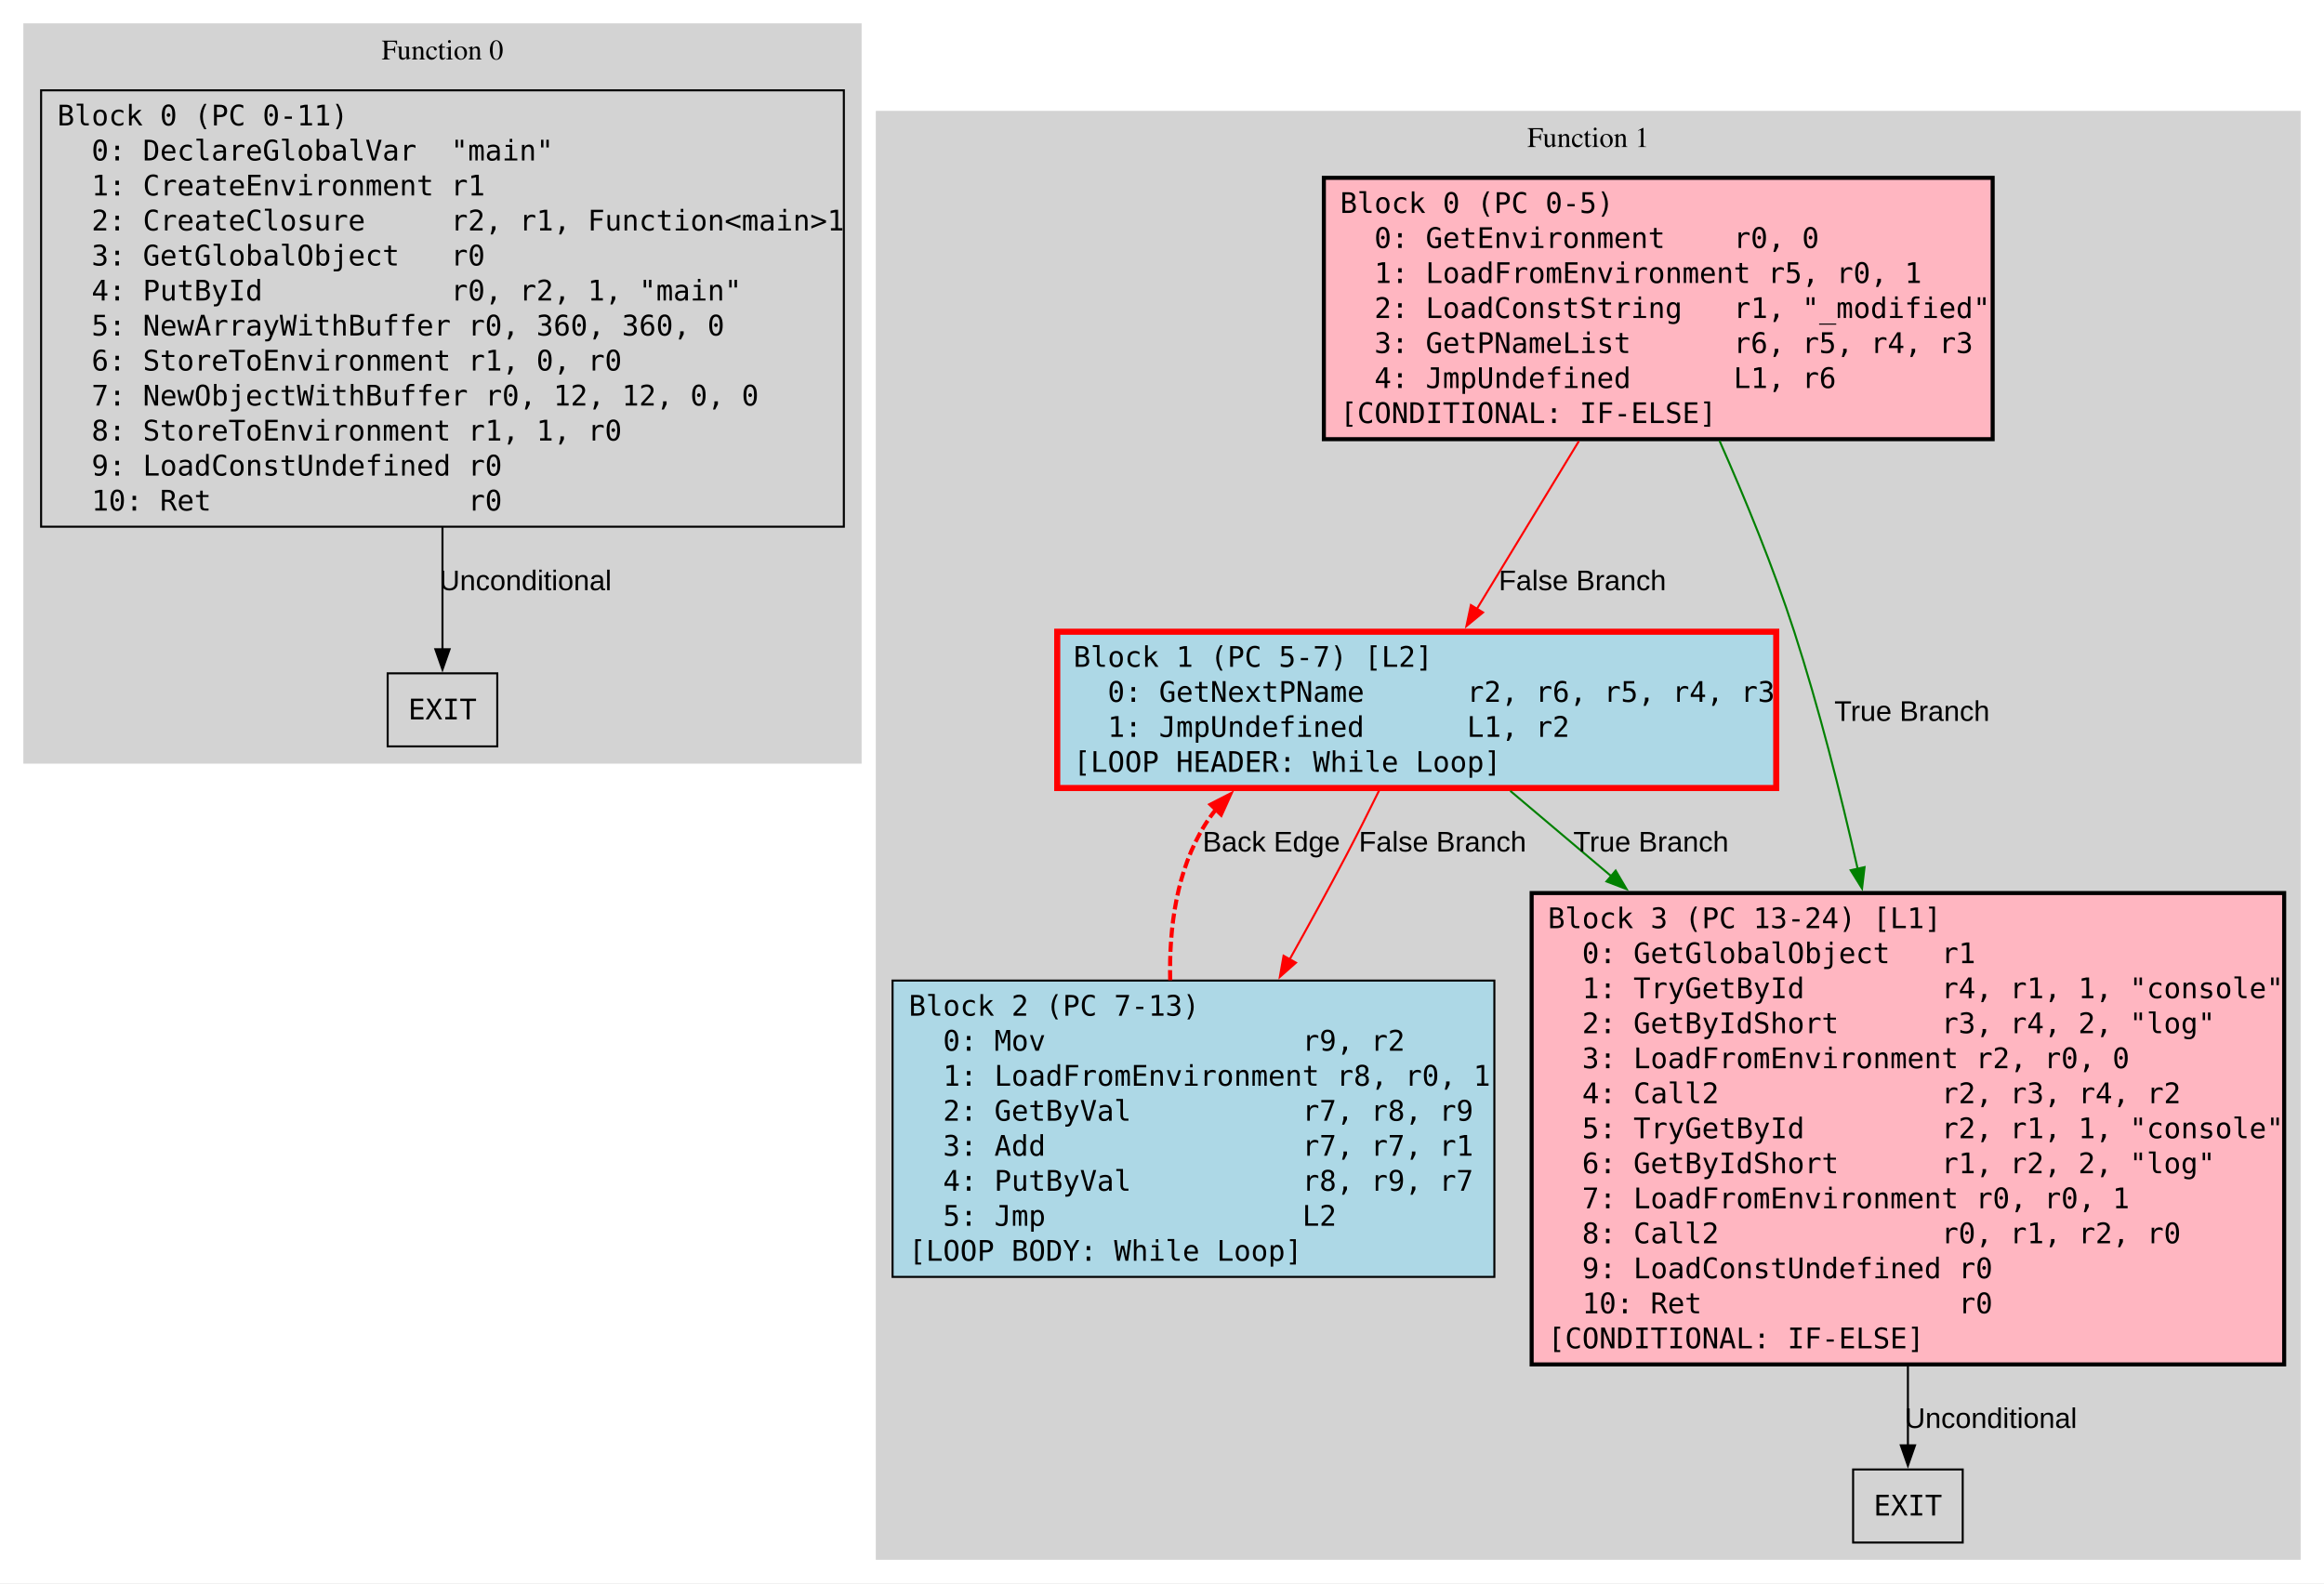
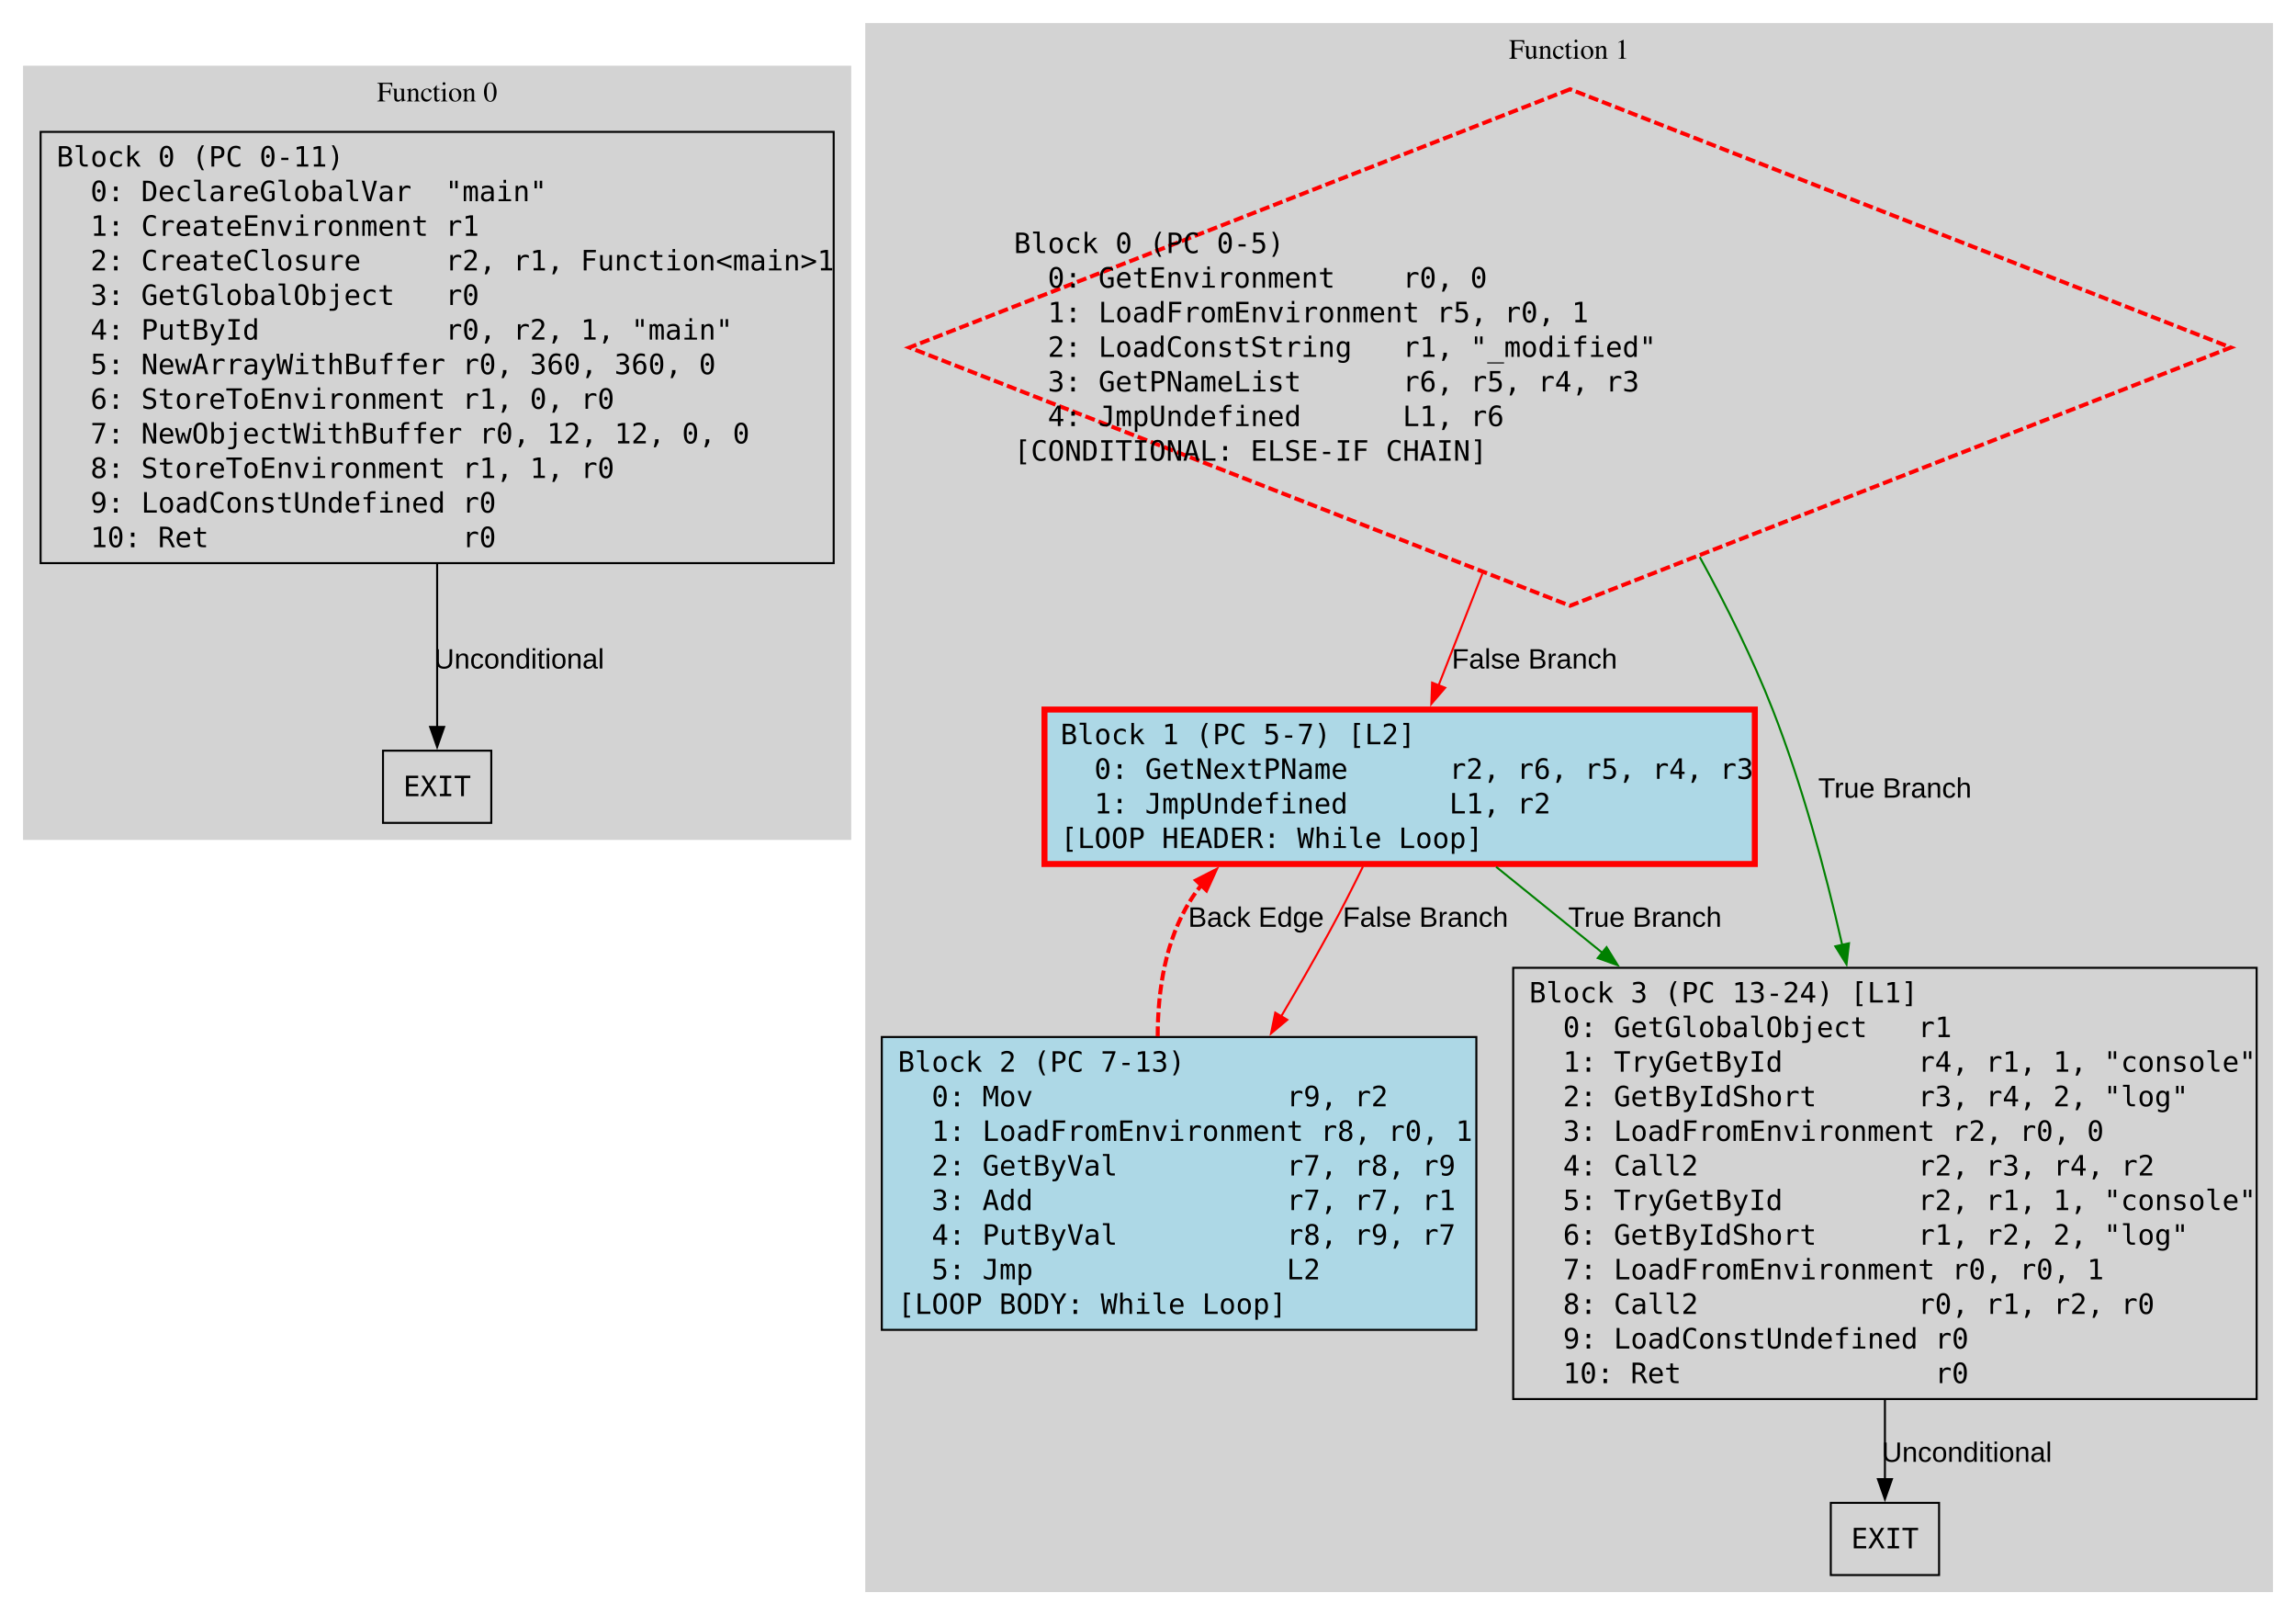
- <svg xmlns="http://www.w3.org/2000/svg" width="1145pt" height="780pt" viewBox="0.00 0.00 1145.00 780.00">
-   <g id="graph0" class="graph" transform="scale(1 1) rotate(0) translate(4 776)">
-     <polygon fill="white" stroke="none" points="-4,4 -4,-776 1141,-776 1141,4 -4,4" />
+ <svg xmlns="http://www.w3.org/2000/svg" width="1145pt" height="805pt" viewBox="0.00 0.00 1145.00 805.00">
+   <g id="graph0" class="graph" transform="scale(1 1) rotate(0) translate(4 801.25)">
+     <polygon fill="white" stroke="none" points="-4,4 -4,-801.25 1141,-801.25 1141,4 -4,4" />
    <g id="clust1" class="cluster">
-       <polygon fill="lightgrey" stroke="lightgrey" points="8,-400.25 8,-764 420,-764 420,-400.25 8,-400.25" />
-       <text xml:space="preserve" text-anchor="middle" x="214" y="-746.7" font-family="Times,serif" font-size="14.00">Function 0</text>
+       <polygon fill="lightgrey" stroke="lightgrey" points="8,-383 8,-768 420,-768 420,-383 8,-383" />
+       <text xml:space="preserve" text-anchor="middle" x="214" y="-750.7" font-family="Times,serif" font-size="14.00">Function 0</text>
    </g>
    <g id="clust2" class="cluster">
-       <polygon fill="lightgrey" stroke="lightgrey" points="428,-8 428,-720.88 1129,-720.88 1129,-8 428,-8" />
-       <text xml:space="preserve" text-anchor="middle" x="778.5" y="-703.58" font-family="Times,serif" font-size="14.00">Function 1</text>
+       <polygon fill="lightgrey" stroke="lightgrey" points="428,-8 428,-789.25 1129,-789.25 1129,-8 428,-8" />
+       <text xml:space="preserve" text-anchor="middle" x="778.5" y="-771.95" font-family="Times,serif" font-size="14.00">Function 1</text>
    </g>
    <g id="node1" class="node">
-       <polygon fill="none" stroke="black" points="411.75,-731.5 16.25,-731.5 16.25,-516.5 411.75,-516.5 411.75,-731.5" />
-       <text xml:space="preserve" text-anchor="start" x="24.25" y="-714.2" font-family="monospace" font-size="14.00">Block 0 (PC 0-11)</text>
-       <text xml:space="preserve" text-anchor="start" x="24.25" y="-696.95" font-family="monospace" font-size="14.00">  0: DeclareGlobalVar  "main"</text>
-       <text xml:space="preserve" text-anchor="start" x="24.25" y="-679.7" font-family="monospace" font-size="14.00">  1: CreateEnvironment r1</text>
-       <text xml:space="preserve" text-anchor="start" x="24.25" y="-662.45" font-family="monospace" font-size="14.00">  2: CreateClosure     r2, r1, Function&lt;main&gt;1</text>
-       <text xml:space="preserve" text-anchor="start" x="24.25" y="-645.2" font-family="monospace" font-size="14.00">  3: GetGlobalObject   r0</text>
-       <text xml:space="preserve" text-anchor="start" x="24.25" y="-627.95" font-family="monospace" font-size="14.00">  4: PutById           r0, r2, 1, "main"</text>
-       <text xml:space="preserve" text-anchor="start" x="24.25" y="-610.7" font-family="monospace" font-size="14.00">  5: NewArrayWithBuffer r0, 360, 360, 0</text>
-       <text xml:space="preserve" text-anchor="start" x="24.25" y="-593.45" font-family="monospace" font-size="14.00">  6: StoreToEnvironment r1, 0, r0</text>
-       <text xml:space="preserve" text-anchor="start" x="24.25" y="-576.2" font-family="monospace" font-size="14.00">  7: NewObjectWithBuffer r0, 12, 12, 0, 0</text>
-       <text xml:space="preserve" text-anchor="start" x="24.25" y="-558.95" font-family="monospace" font-size="14.00">  8: StoreToEnvironment r1, 1, r0</text>
-       <text xml:space="preserve" text-anchor="start" x="24.25" y="-541.7" font-family="monospace" font-size="14.00">  9: LoadConstUndefined r0</text>
-       <text xml:space="preserve" text-anchor="start" x="24.25" y="-524.45" font-family="monospace" font-size="14.00">  10: Ret               r0</text>
+       <polygon fill="none" stroke="black" points="411.75,-735.5 16.25,-735.5 16.25,-520.5 411.75,-520.5 411.75,-735.5" />
+       <text xml:space="preserve" text-anchor="start" x="24.25" y="-718.2" font-family="monospace" font-size="14.00">Block 0 (PC 0-11)</text>
+       <text xml:space="preserve" text-anchor="start" x="24.25" y="-700.95" font-family="monospace" font-size="14.00">  0: DeclareGlobalVar  "main"</text>
+       <text xml:space="preserve" text-anchor="start" x="24.25" y="-683.7" font-family="monospace" font-size="14.00">  1: CreateEnvironment r1</text>
+       <text xml:space="preserve" text-anchor="start" x="24.25" y="-666.45" font-family="monospace" font-size="14.00">  2: CreateClosure     r2, r1, Function&lt;main&gt;1</text>
+       <text xml:space="preserve" text-anchor="start" x="24.25" y="-649.2" font-family="monospace" font-size="14.00">  3: GetGlobalObject   r0</text>
+       <text xml:space="preserve" text-anchor="start" x="24.25" y="-631.95" font-family="monospace" font-size="14.00">  4: PutById           r0, r2, 1, "main"</text>
+       <text xml:space="preserve" text-anchor="start" x="24.25" y="-614.7" font-family="monospace" font-size="14.00">  5: NewArrayWithBuffer r0, 360, 360, 0</text>
+       <text xml:space="preserve" text-anchor="start" x="24.25" y="-597.45" font-family="monospace" font-size="14.00">  6: StoreToEnvironment r1, 0, r0</text>
+       <text xml:space="preserve" text-anchor="start" x="24.25" y="-580.2" font-family="monospace" font-size="14.00">  7: NewObjectWithBuffer r0, 12, 12, 0, 0</text>
+       <text xml:space="preserve" text-anchor="start" x="24.25" y="-562.95" font-family="monospace" font-size="14.00">  8: StoreToEnvironment r1, 1, r0</text>
+       <text xml:space="preserve" text-anchor="start" x="24.25" y="-545.7" font-family="monospace" font-size="14.00">  9: LoadConstUndefined r0</text>
+       <text xml:space="preserve" text-anchor="start" x="24.25" y="-528.45" font-family="monospace" font-size="14.00">  10: Ret               r0</text>
    </g>
    <g id="node2" class="node">
-       <polygon fill="lightgray" stroke="black" points="241,-444.25 187,-444.25 187,-408.25 241,-408.25 241,-444.25" />
-       <text xml:space="preserve" text-anchor="middle" x="214" y="-421.57" font-family="monospace" font-size="14.00">EXIT</text>
+       <polygon fill="lightgray" stroke="black" points="241,-427 187,-427 187,-391 241,-391 241,-427" />
+       <text xml:space="preserve" text-anchor="middle" x="214" y="-404.32" font-family="monospace" font-size="14.00">EXIT</text>
    </g>
    <g id="edge1" class="edge">
-       <path fill="none" stroke="black" d="M214,-516.25C214,-494 214,-472.38 214,-456.01" />
-       <polygon fill="black" stroke="black" points="217.5,-456.12 214,-446.12 210.5,-456.12 217.5,-456.12" />
-       <text xml:space="preserve" text-anchor="middle" x="254.88" y="-485.2" font-family="Arial" font-size="14.00">Unconditional</text>
+       <path fill="none" stroke="black" d="M214,-520.09C214,-490.04 214,-459.83 214,-438.68" />
+       <polygon fill="black" stroke="black" points="217.5,-438.85 214,-428.85 210.5,-438.85 217.5,-438.85" />
+       <text xml:space="preserve" text-anchor="middle" x="254.88" y="-467.95" font-family="Arial" font-size="14.00">Unconditional</text>
    </g>
    <g id="node3" class="node">
-       <polygon fill="lightpink" stroke="black" stroke-width="2" points="977.75,-688.38 648.25,-688.38 648.25,-559.62 977.75,-559.62 977.75,-688.38" />
-       <text xml:space="preserve" text-anchor="start" x="656.25" y="-671.08" font-family="monospace" font-size="14.00">Block 0 (PC 0-5)</text>
-       <text xml:space="preserve" text-anchor="start" x="656.25" y="-653.83" font-family="monospace" font-size="14.00">  0: GetEnvironment    r0, 0</text>
-       <text xml:space="preserve" text-anchor="start" x="656.25" y="-636.58" font-family="monospace" font-size="14.00">  1: LoadFromEnvironment r5, r0, 1</text>
-       <text xml:space="preserve" text-anchor="start" x="656.25" y="-619.33" font-family="monospace" font-size="14.00">  2: LoadConstString   r1, "_modified"</text>
-       <text xml:space="preserve" text-anchor="start" x="656.25" y="-602.08" font-family="monospace" font-size="14.00">  3: GetPNameList      r6, r5, r4, r3</text>
-       <text xml:space="preserve" text-anchor="start" x="656.25" y="-584.83" font-family="monospace" font-size="14.00">  4: JmpUndefined      L1, r6</text>
-       <text xml:space="preserve" text-anchor="start" x="656.25" y="-567.58" font-family="monospace" font-size="14.00">[CONDITIONAL: IF-ELSE]</text>
+       <polygon fill="none" stroke="red" stroke-width="2" stroke-dasharray="5,2" points="779,-756.75 449.5,-628 779,-499.25 1108.5,-628 779,-756.75" />
+       <text xml:space="preserve" text-anchor="start" x="501.64" y="-675.08" font-family="monospace" font-size="14.00">Block 0 (PC 0-5)</text>
+       <text xml:space="preserve" text-anchor="start" x="501.64" y="-657.83" font-family="monospace" font-size="14.00">  0: GetEnvironment    r0, 0</text>
+       <text xml:space="preserve" text-anchor="start" x="501.64" y="-640.58" font-family="monospace" font-size="14.00">  1: LoadFromEnvironment r5, r0, 1</text>
+       <text xml:space="preserve" text-anchor="start" x="501.64" y="-623.33" font-family="monospace" font-size="14.00">  2: LoadConstString   r1, "_modified"</text>
+       <text xml:space="preserve" text-anchor="start" x="501.64" y="-606.08" font-family="monospace" font-size="14.00">  3: GetPNameList      r6, r5, r4, r3</text>
+       <text xml:space="preserve" text-anchor="start" x="501.64" y="-588.83" font-family="monospace" font-size="14.00">  4: JmpUndefined      L1, r6</text>
+       <text xml:space="preserve" text-anchor="start" x="501.64" y="-571.58" font-family="monospace" font-size="14.00">[CONDITIONAL: ELSE-IF CHAIN]</text>
    </g>
    <g id="node4" class="node">
-       <polygon fill="lightblue" stroke="red" stroke-width="3" points="871.12,-464.75 516.88,-464.75 516.88,-387.75 871.12,-387.75 871.12,-464.75" />
-       <text xml:space="preserve" text-anchor="start" x="524.88" y="-447.45" font-family="monospace" font-size="14.00">Block 1 (PC 5-7) [L2]</text>
-       <text xml:space="preserve" text-anchor="start" x="524.88" y="-430.2" font-family="monospace" font-size="14.00">  0: GetNextPName      r2, r6, r5, r4, r3</text>
-       <text xml:space="preserve" text-anchor="start" x="524.88" y="-412.95" font-family="monospace" font-size="14.00">  1: JmpUndefined      L1, r2</text>
-       <text xml:space="preserve" text-anchor="start" x="524.88" y="-395.7" font-family="monospace" font-size="14.00">[LOOP HEADER: While Loop]</text>
+       <polygon fill="lightblue" stroke="red" stroke-width="3" points="871.12,-447.5 516.88,-447.5 516.88,-370.5 871.12,-370.5 871.12,-447.5" />
+       <text xml:space="preserve" text-anchor="start" x="524.88" y="-430.2" font-family="monospace" font-size="14.00">Block 1 (PC 5-7) [L2]</text>
+       <text xml:space="preserve" text-anchor="start" x="524.88" y="-412.95" font-family="monospace" font-size="14.00">  0: GetNextPName      r2, r6, r5, r4, r3</text>
+       <text xml:space="preserve" text-anchor="start" x="524.88" y="-395.7" font-family="monospace" font-size="14.00">  1: JmpUndefined      L1, r2</text>
+       <text xml:space="preserve" text-anchor="start" x="524.88" y="-378.45" font-family="monospace" font-size="14.00">[LOOP HEADER: While Loop]</text>
    </g>
    <g id="edge3" class="edge">
-       <path fill="none" stroke="red" d="M773.87,-558.63C757.48,-531.68 738.75,-500.87 723.55,-475.86" />
-       <polygon fill="red" stroke="red" points="726.67,-474.25 718.48,-467.53 720.69,-477.89 726.67,-474.25" />
-       <text xml:space="preserve" text-anchor="middle" x="775.64" y="-485.2" font-family="Arial" font-size="14.00">False Branch</text>
+       <path fill="none" stroke="red" d="M735.26,-515.32C727.58,-495.73 719.96,-476.27 713.4,-459.52" />
+       <polygon fill="red" stroke="red" points="716.7,-458.36 709.8,-450.33 710.18,-460.92 716.7,-458.36" />
+       <text xml:space="preserve" text-anchor="middle" x="761.24" y="-467.95" font-family="Arial" font-size="14.00">False Branch</text>
    </g>
    <g id="node6" class="node">
-       <polygon fill="lightpink" stroke="black" stroke-width="2" points="1121.38,-336 750.62,-336 750.62,-103.75 1121.38,-103.75 1121.38,-336" />
-       <text xml:space="preserve" text-anchor="start" x="758.62" y="-318.7" font-family="monospace" font-size="14.00">Block 3 (PC 13-24) [L1]</text>
-       <text xml:space="preserve" text-anchor="start" x="758.62" y="-301.45" font-family="monospace" font-size="14.00">  0: GetGlobalObject   r1</text>
-       <text xml:space="preserve" text-anchor="start" x="758.62" y="-284.2" font-family="monospace" font-size="14.00">  1: TryGetById        r4, r1, 1, "console"</text>
-       <text xml:space="preserve" text-anchor="start" x="758.62" y="-266.95" font-family="monospace" font-size="14.00">  2: GetByIdShort      r3, r4, 2, "log"</text>
-       <text xml:space="preserve" text-anchor="start" x="758.62" y="-249.7" font-family="monospace" font-size="14.00">  3: LoadFromEnvironment r2, r0, 0</text>
-       <text xml:space="preserve" text-anchor="start" x="758.62" y="-232.45" font-family="monospace" font-size="14.00">  4: Call2             r2, r3, r4, r2</text>
-       <text xml:space="preserve" text-anchor="start" x="758.62" y="-215.2" font-family="monospace" font-size="14.00">  5: TryGetById        r2, r1, 1, "console"</text>
-       <text xml:space="preserve" text-anchor="start" x="758.62" y="-197.95" font-family="monospace" font-size="14.00">  6: GetByIdShort      r1, r2, 2, "log"</text>
-       <text xml:space="preserve" text-anchor="start" x="758.62" y="-180.7" font-family="monospace" font-size="14.00">  7: LoadFromEnvironment r0, r0, 1</text>
-       <text xml:space="preserve" text-anchor="start" x="758.62" y="-163.45" font-family="monospace" font-size="14.00">  8: Call2             r0, r1, r2, r0</text>
-       <text xml:space="preserve" text-anchor="start" x="758.62" y="-146.2" font-family="monospace" font-size="14.00">  9: LoadConstUndefined r0</text>
-       <text xml:space="preserve" text-anchor="start" x="758.62" y="-128.95" font-family="monospace" font-size="14.00">  10: Ret               r0</text>
-       <text xml:space="preserve" text-anchor="start" x="758.62" y="-111.7" font-family="monospace" font-size="14.00">[CONDITIONAL: IF-ELSE]</text>
+       <polygon fill="none" stroke="black" points="1121.38,-318.75 750.62,-318.75 750.62,-103.75 1121.38,-103.75 1121.38,-318.75" />
+       <text xml:space="preserve" text-anchor="start" x="758.62" y="-301.45" font-family="monospace" font-size="14.00">Block 3 (PC 13-24) [L1]</text>
+       <text xml:space="preserve" text-anchor="start" x="758.62" y="-284.2" font-family="monospace" font-size="14.00">  0: GetGlobalObject   r1</text>
+       <text xml:space="preserve" text-anchor="start" x="758.62" y="-266.95" font-family="monospace" font-size="14.00">  1: TryGetById        r4, r1, 1, "console"</text>
+       <text xml:space="preserve" text-anchor="start" x="758.62" y="-249.7" font-family="monospace" font-size="14.00">  2: GetByIdShort      r3, r4, 2, "log"</text>
+       <text xml:space="preserve" text-anchor="start" x="758.62" y="-232.45" font-family="monospace" font-size="14.00">  3: LoadFromEnvironment r2, r0, 0</text>
+       <text xml:space="preserve" text-anchor="start" x="758.62" y="-215.2" font-family="monospace" font-size="14.00">  4: Call2             r2, r3, r4, r2</text>
+       <text xml:space="preserve" text-anchor="start" x="758.62" y="-197.95" font-family="monospace" font-size="14.00">  5: TryGetById        r2, r1, 1, "console"</text>
+       <text xml:space="preserve" text-anchor="start" x="758.62" y="-180.7" font-family="monospace" font-size="14.00">  6: GetByIdShort      r1, r2, 2, "log"</text>
+       <text xml:space="preserve" text-anchor="start" x="758.62" y="-163.45" font-family="monospace" font-size="14.00">  7: LoadFromEnvironment r0, r0, 1</text>
+       <text xml:space="preserve" text-anchor="start" x="758.62" y="-146.2" font-family="monospace" font-size="14.00">  8: Call2             r0, r1, r2, r0</text>
+       <text xml:space="preserve" text-anchor="start" x="758.62" y="-128.95" font-family="monospace" font-size="14.00">  9: LoadConstUndefined r0</text>
+       <text xml:space="preserve" text-anchor="start" x="758.62" y="-111.7" font-family="monospace" font-size="14.00">  10: Ret               r0</text>
    </g>
    <g id="edge2" class="edge">
-       <path fill="none" stroke="green" d="M843.15,-558.91C855.72,-530.5 869.75,-496.4 880,-464.75 892.12,-427.32 902.67,-385.86 911.25,-347.89" />
-       <polygon fill="green" stroke="green" points="914.64,-348.76 913.4,-338.24 907.81,-347.24 914.64,-348.76" />
-       <text xml:space="preserve" text-anchor="middle" x="938.01" y="-420.82" font-family="Arial" font-size="14.00">True Branch</text>
+       <path fill="none" stroke="green" d="M843.63,-523.58C857,-499.25 870.03,-472.97 880,-447.5 894.56,-410.32 906.02,-368.29 914.69,-330.15" />
+       <polygon fill="green" stroke="green" points="918.09,-330.98 916.85,-320.46 911.26,-329.46 918.09,-330.98" />
+       <text xml:space="preserve" text-anchor="middle" x="940.97" y="-403.57" font-family="Arial" font-size="14.00">True Branch</text>
    </g>
    <g id="node5" class="node">
-       <polygon fill="lightblue" stroke="black" points="732.25,-292.88 435.75,-292.88 435.75,-146.88 732.25,-146.88 732.25,-292.88" />
-       <text xml:space="preserve" text-anchor="start" x="443.75" y="-275.57" font-family="monospace" font-size="14.00">Block 2 (PC 7-13)</text>
-       <text xml:space="preserve" text-anchor="start" x="443.75" y="-258.32" font-family="monospace" font-size="14.00">  0: Mov               r9, r2</text>
-       <text xml:space="preserve" text-anchor="start" x="443.75" y="-241.07" font-family="monospace" font-size="14.00">  1: LoadFromEnvironment r8, r0, 1</text>
-       <text xml:space="preserve" text-anchor="start" x="443.75" y="-223.82" font-family="monospace" font-size="14.00">  2: GetByVal          r7, r8, r9</text>
-       <text xml:space="preserve" text-anchor="start" x="443.75" y="-206.57" font-family="monospace" font-size="14.00">  3: Add               r7, r7, r1</text>
-       <text xml:space="preserve" text-anchor="start" x="443.75" y="-189.32" font-family="monospace" font-size="14.00">  4: PutByVal          r8, r9, r7</text>
-       <text xml:space="preserve" text-anchor="start" x="443.75" y="-172.07" font-family="monospace" font-size="14.00">  5: Jmp               L2</text>
-       <text xml:space="preserve" text-anchor="start" x="443.75" y="-154.82" font-family="monospace" font-size="14.00">[LOOP BODY: While Loop]</text>
+       <polygon fill="lightblue" stroke="black" points="732.25,-284.25 435.75,-284.25 435.75,-138.25 732.25,-138.25 732.25,-284.25" />
+       <text xml:space="preserve" text-anchor="start" x="443.75" y="-266.95" font-family="monospace" font-size="14.00">Block 2 (PC 7-13)</text>
+       <text xml:space="preserve" text-anchor="start" x="443.75" y="-249.7" font-family="monospace" font-size="14.00">  0: Mov               r9, r2</text>
+       <text xml:space="preserve" text-anchor="start" x="443.75" y="-232.45" font-family="monospace" font-size="14.00">  1: LoadFromEnvironment r8, r0, 1</text>
+       <text xml:space="preserve" text-anchor="start" x="443.75" y="-215.2" font-family="monospace" font-size="14.00">  2: GetByVal          r7, r8, r9</text>
+       <text xml:space="preserve" text-anchor="start" x="443.75" y="-197.95" font-family="monospace" font-size="14.00">  3: Add               r7, r7, r1</text>
+       <text xml:space="preserve" text-anchor="start" x="443.75" y="-180.7" font-family="monospace" font-size="14.00">  4: PutByVal          r8, r9, r7</text>
+       <text xml:space="preserve" text-anchor="start" x="443.75" y="-163.45" font-family="monospace" font-size="14.00">  5: Jmp               L2</text>
+       <text xml:space="preserve" text-anchor="start" x="443.75" y="-146.2" font-family="monospace" font-size="14.00">[LOOP BODY: While Loop]</text>
    </g>
    <g id="edge5" class="edge">
-       <path fill="none" stroke="red" d="M675.5,-386.59C670.29,-375.97 664.52,-364.49 659,-354 650.27,-337.42 640.64,-319.86 631.28,-303.11" />
-       <polygon fill="red" stroke="red" points="634.5,-301.69 626.56,-294.68 628.4,-305.11 634.5,-301.69" />
-       <text xml:space="preserve" text-anchor="middle" x="706.72" y="-356.45" font-family="Arial" font-size="14.00">False Branch</text>
+       <path fill="none" stroke="red" d="M675.7,-369.23C670.49,-358.61 664.68,-347.15 659,-336.75 651.44,-322.89 643.1,-308.37 634.8,-294.34" />
+       <polygon fill="red" stroke="red" points="637.97,-292.82 629.85,-286.02 631.96,-296.4 637.97,-292.82" />
+       <text xml:space="preserve" text-anchor="middle" x="706.87" y="-339.2" font-family="Arial" font-size="14.00">False Branch</text>
    </g>
    <g id="edge4" class="edge">
-       <path fill="none" stroke="green" d="M740.09,-386.33C754.89,-373.82 772.17,-359.24 790.21,-344" />
-       <polygon fill="green" stroke="green" points="792.01,-347.06 797.39,-337.94 787.49,-341.71 792.01,-347.06" />
-       <text xml:space="preserve" text-anchor="middle" x="809.4" y="-356.45" font-family="Arial" font-size="14.00">True Branch</text>
+       <path fill="none" stroke="green" d="M742.1,-369.09C757.82,-356.38 776.15,-341.55 795.16,-326.17" />
+       <polygon fill="green" stroke="green" points="797.18,-329.04 802.76,-320.03 792.78,-323.6 797.18,-329.04" />
+       <text xml:space="preserve" text-anchor="middle" x="816.31" y="-339.2" font-family="Arial" font-size="14.00">True Branch</text>
    </g>
    <g id="edge6" class="edge">
-       <path fill="none" stroke="red" stroke-width="2" stroke-dasharray="5,2" d="M572.53,-293.04C571.94,-318.95 575.66,-347.29 589.75,-369.75 591.4,-372.39 593.23,-374.91 595.2,-377.32" />
-       <polygon fill="red" stroke="red" stroke-width="2" points="592.52,-379.58 601.95,-384.4 597.58,-374.75 592.52,-379.58" />
-       <text xml:space="preserve" text-anchor="middle" x="622.38" y="-356.45" font-family="Arial" font-size="14.00">Back Edge</text>
+       <path fill="none" stroke="red" stroke-width="2" stroke-dasharray="5,2" d="M573.34,-284.55C573.34,-307.76 577.23,-332.59 589.75,-352.5 591.41,-355.14 593.24,-357.66 595.21,-360.06" />
+       <polygon fill="red" stroke="red" stroke-width="2" points="592.53,-362.33 601.97,-367.14 597.59,-357.49 592.53,-362.33" />
+       <text xml:space="preserve" text-anchor="middle" x="622.38" y="-339.2" font-family="Arial" font-size="14.00">Back Edge</text>
    </g>
    <g id="node7" class="node">
      <polygon fill="lightgray" stroke="black" points="963,-52 909,-52 909,-16 963,-16 963,-52" />
      <text xml:space="preserve" text-anchor="middle" x="936" y="-29.32" font-family="monospace" font-size="14.00">EXIT</text>
    </g>
    <g id="edge7" class="edge">
-       <path fill="none" stroke="black" d="M936,-102.95C936,-88.56 936,-75.03 936,-63.88" />
-       <polygon fill="black" stroke="black" points="939.5,-63.9 936,-53.9 932.5,-63.9 939.5,-63.9" />
+       <path fill="none" stroke="black" d="M936,-103.26C936,-88.71 936,-74.91 936,-63.58" />
+       <polygon fill="black" stroke="black" points="939.5,-63.84 936,-53.84 932.5,-63.84 939.5,-63.84" />
      <text xml:space="preserve" text-anchor="middle" x="976.88" y="-72.45" font-family="Arial" font-size="14.00">Unconditional</text>
    </g>
  </g>
</svg>
